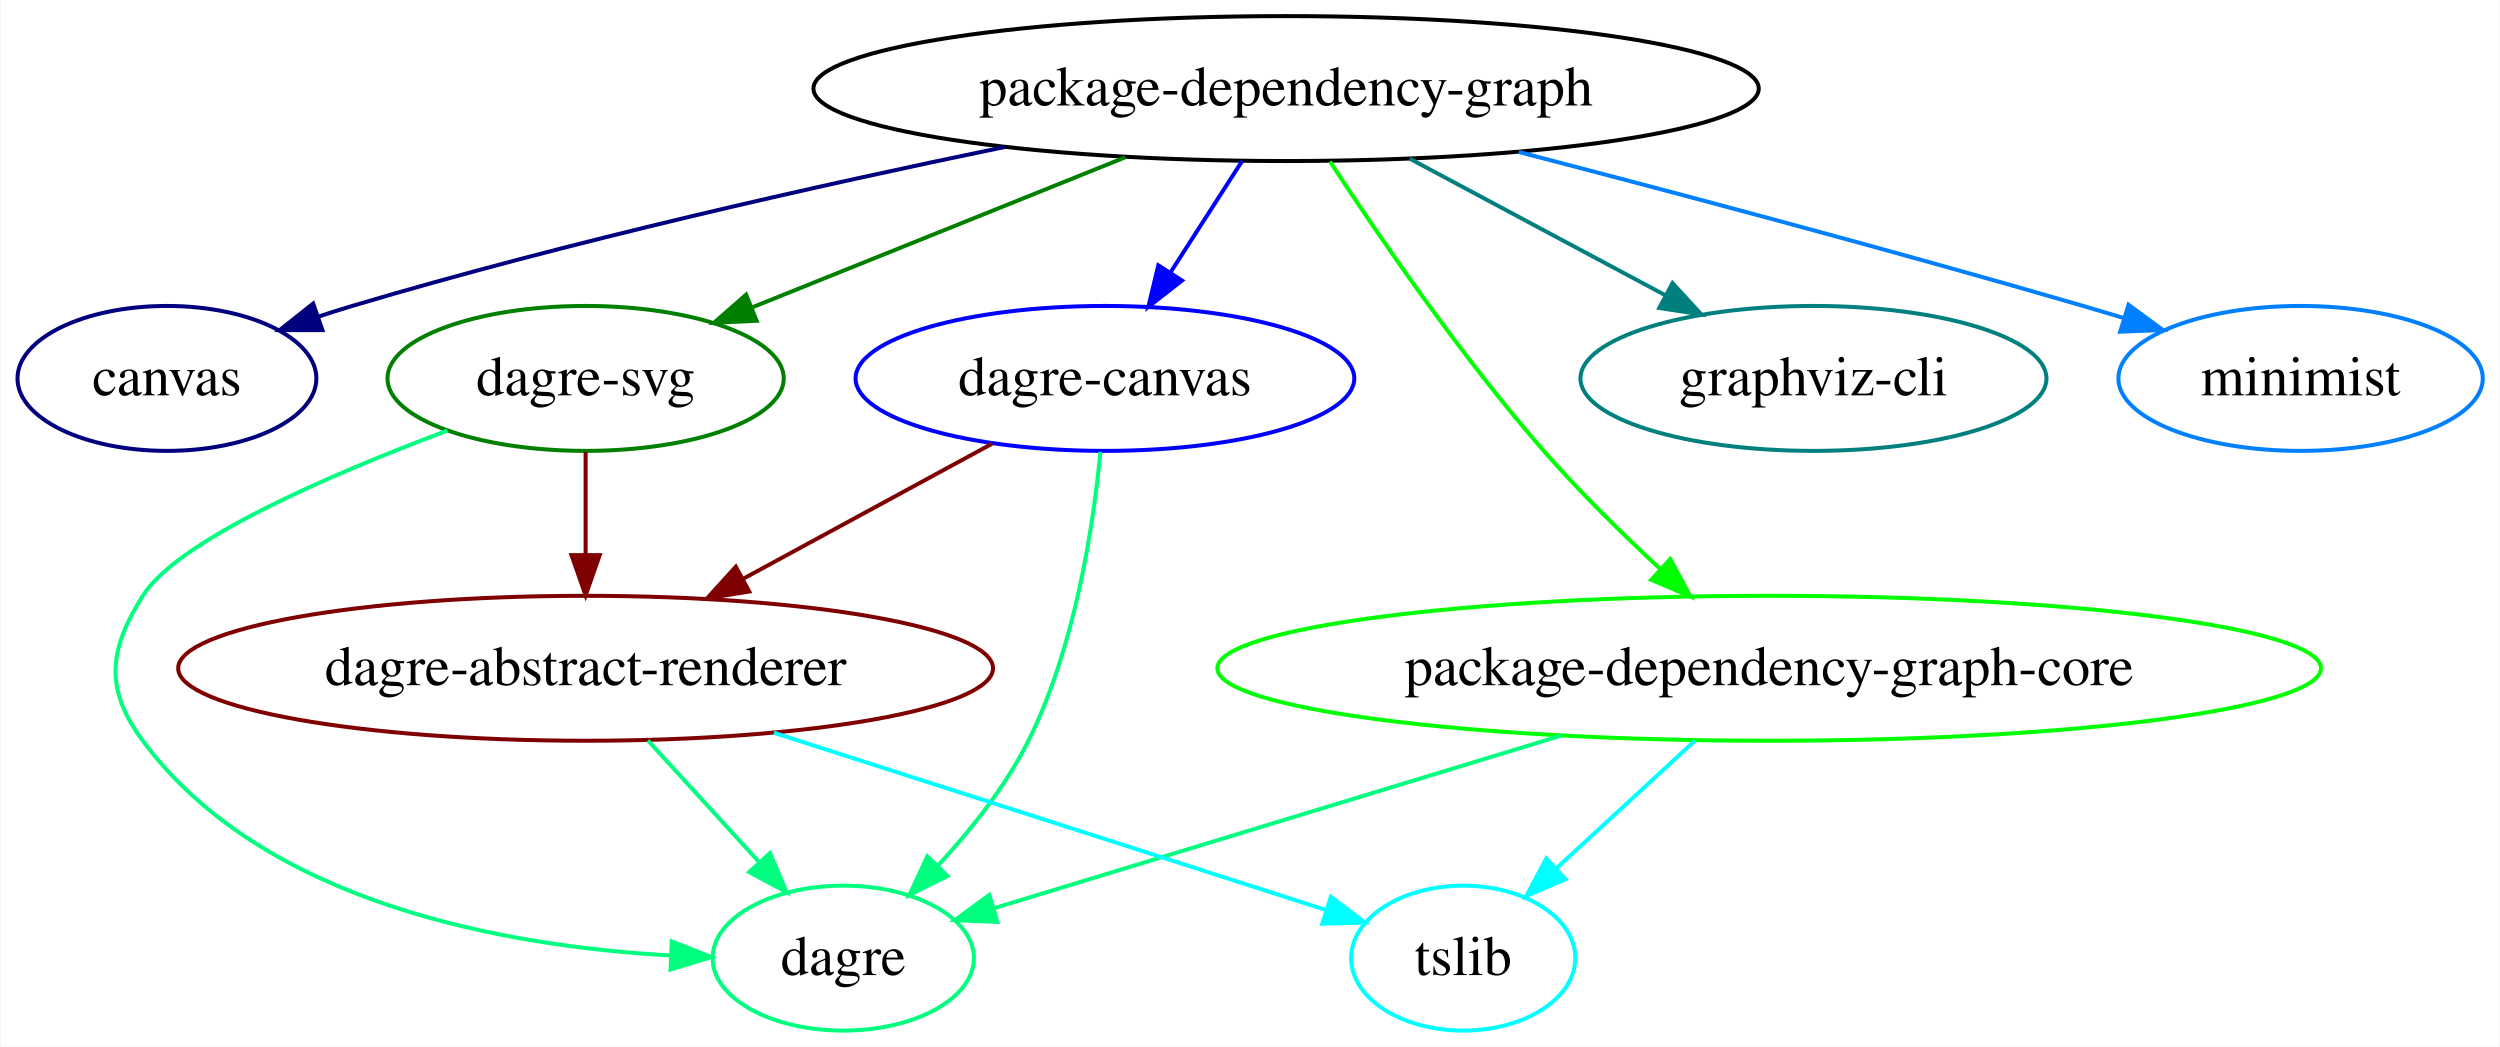
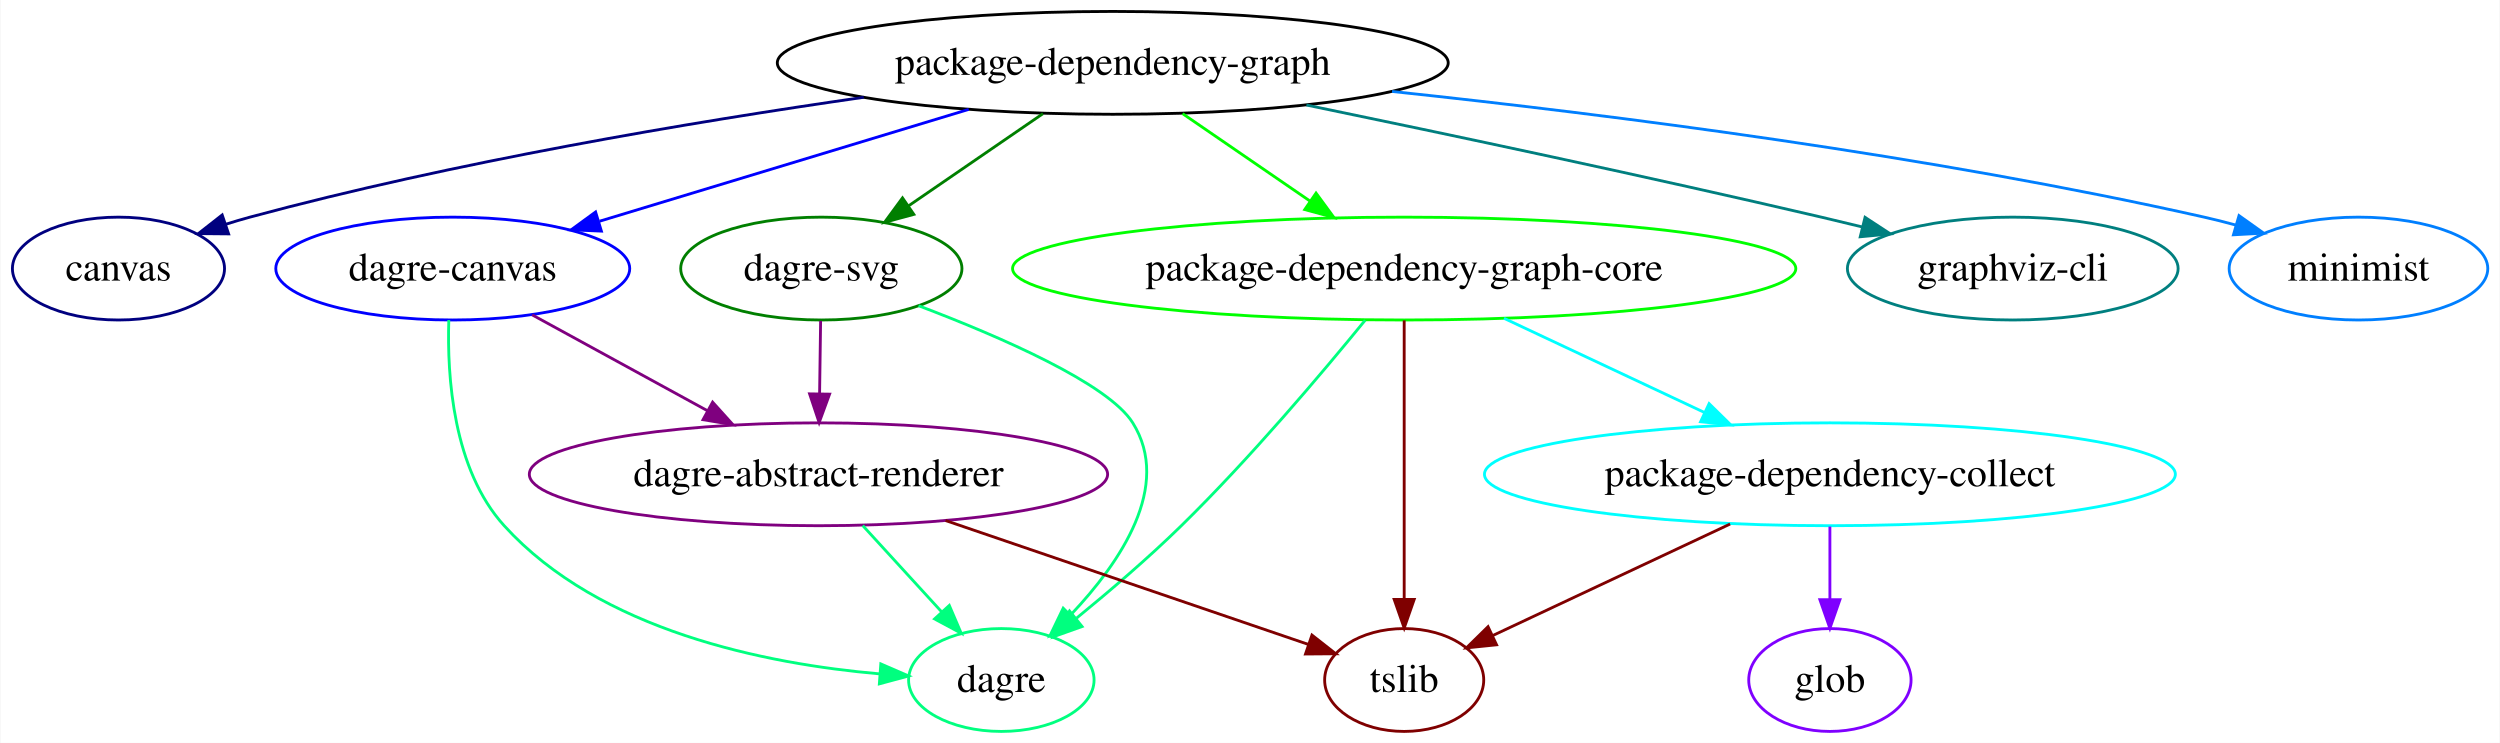
- <svg xmlns="http://www.w3.org/2000/svg" width="621pt" height="260pt" viewBox="0.00 0.00 620.69 260.00">
+ <svg xmlns="http://www.w3.org/2000/svg" width="875pt" height="260pt" viewBox="0.00 0.00 874.69 260.00">
  <g id="graph0" class="graph" transform="scale(1 1) rotate(0) translate(4 256)">
-     <polygon fill="white" stroke="transparent" points="-4,4 -4,-256 616.69,-256 616.69,4 -4,4" />
+     <polygon fill="white" stroke="transparent" points="-4,4 -4,-256 870.69,-256 870.69,4 -4,4" />
    <g id="node1" class="node">
-       <ellipse fill="none" stroke="#000000" cx="315.31" cy="-234" rx="117.41" ry="18" />
-       <text text-anchor="middle" x="315.31" y="-229.8" font-family="Times,serif" font-size="14.00">package-dependency-graph</text>
+       <ellipse fill="none" stroke="#000000" cx="385.31" cy="-234" rx="117.41" ry="18" />
+       <text text-anchor="middle" x="385.31" y="-229.8" font-family="Times,serif" font-size="14.00">package-dependency-graph</text>
    </g>
    <g id="node2" class="node">
      <ellipse fill="none" stroke="#00007f" cx="37.31" cy="-162" rx="37.12" ry="18" />
      <text text-anchor="middle" x="37.31" y="-157.8" font-family="Times,serif" font-size="14.00">canvas</text>
    </g>
    <g id="edge1" class="edge">
-       <path fill="none" stroke="#00007f" d="M245.41,-219.49C199.05,-209.93 137.06,-196 83.31,-180 80.56,-179.18 77.73,-178.28 74.89,-177.34" />
-       <polygon fill="#00007f" stroke="#00007f" points="75.93,-173.99 65.33,-174.01 73.63,-180.6 75.93,-173.99" />
+       <path fill="none" stroke="#00007f" d="M298.16,-221.95C237.34,-213.21 154.61,-199.26 83.31,-180 80.54,-179.25 77.69,-178.4 74.85,-177.5" />
+       <polygon fill="#00007f" stroke="#00007f" points="75.86,-174.14 65.27,-174.24 73.61,-180.77 75.86,-174.14" />
    </g>
    <g id="node3" class="node">
-       <ellipse fill="none" stroke="#0000ff" cx="270.31" cy="-162" rx="61.94" ry="18" />
-       <text text-anchor="middle" x="270.31" y="-157.8" font-family="Times,serif" font-size="14.00">dagre-canvas</text>
+       <ellipse fill="none" stroke="#0000ff" cx="154.31" cy="-162" rx="61.94" ry="18" />
+       <text text-anchor="middle" x="154.31" y="-157.8" font-family="Times,serif" font-size="14.00">dagre-canvas</text>
    </g>
    <g id="edge2" class="edge">
-       <path fill="none" stroke="#0000ff" d="M304.42,-216.05C299.05,-207.71 292.48,-197.49 286.54,-188.25" />
-       <polygon fill="#0000ff" stroke="#0000ff" points="289.45,-186.31 281.1,-179.79 283.57,-190.09 289.45,-186.31" />
+       <path fill="none" stroke="#0000ff" d="M334.9,-217.72C296.64,-206.13 244.22,-190.25 205.71,-178.58" />
+       <polygon fill="#0000ff" stroke="#0000ff" points="206.33,-175.11 195.74,-175.56 204.3,-181.81 206.33,-175.11" />
    </g>
    <g id="node4" class="node">
-       <ellipse fill="none" stroke="#007f00" cx="141.31" cy="-162" rx="49.22" ry="18" />
-       <text text-anchor="middle" x="141.31" y="-157.8" font-family="Times,serif" font-size="14.00">dagre-svg</text>
+       <ellipse fill="none" stroke="#007f00" cx="283.31" cy="-162" rx="49.22" ry="18" />
+       <text text-anchor="middle" x="283.31" y="-157.8" font-family="Times,serif" font-size="14.00">dagre-svg</text>
    </g>
    <g id="edge3" class="edge">
-       <path fill="none" stroke="#007f00" d="M275.39,-216.94C247.66,-205.78 210.79,-190.95 182.73,-179.67" />
-       <polygon fill="#007f00" stroke="#007f00" points="183.79,-176.32 173.21,-175.83 181.18,-182.81 183.79,-176.32" />
+       <path fill="none" stroke="#007f00" d="M360.88,-216.23C346.79,-206.56 328.94,-194.32 313.92,-184.01" />
+       <polygon fill="#007f00" stroke="#007f00" points="315.68,-180.97 305.45,-178.2 311.72,-186.74 315.68,-180.97" />
    </g>
    <g id="node5" class="node">
-       <ellipse fill="none" stroke="#007f7f" cx="446.31" cy="-162" rx="57.88" ry="18" />
-       <text text-anchor="middle" x="446.31" y="-157.8" font-family="Times,serif" font-size="14.00">graphviz-cli</text>
+       <ellipse fill="none" stroke="#007f7f" cx="700.31" cy="-162" rx="57.88" ry="18" />
+       <text text-anchor="middle" x="700.31" y="-157.8" font-family="Times,serif" font-size="14.00">graphviz-cli</text>
    </g>
    <g id="edge4" class="edge">
-       <path fill="none" stroke="#007f7f" d="M346.02,-216.59C365.04,-206.43 389.57,-193.32 409.61,-182.61" />
-       <polygon fill="#007f7f" stroke="#007f7f" points="411.3,-185.68 418.47,-177.88 408,-179.5 411.3,-185.68" />
+       <path fill="none" stroke="#007f7f" d="M453.09,-219.24C503.03,-208.92 572.54,-194.2 633.31,-180 637.96,-178.91 642.78,-177.75 647.61,-176.57" />
+       <polygon fill="#007f7f" stroke="#007f7f" points="648.61,-179.93 657.48,-174.13 646.93,-173.13 648.61,-179.93" />
    </g>
    <g id="node6" class="node">
-       <ellipse fill="none" stroke="#007fff" cx="567.31" cy="-162" rx="45.26" ry="18" />
-       <text text-anchor="middle" x="567.31" y="-157.8" font-family="Times,serif" font-size="14.00">minimist</text>
+       <ellipse fill="none" stroke="#007fff" cx="821.31" cy="-162" rx="45.26" ry="18" />
+       <text text-anchor="middle" x="821.31" y="-157.8" font-family="Times,serif" font-size="14.00">minimist</text>
    </g>
    <g id="edge5" class="edge">
-       <path fill="none" stroke="#007fff" d="M373.11,-218.24C412.7,-207.95 466.33,-193.68 513.31,-180 516.62,-179.04 520.03,-178.02 523.46,-176.98" />
-       <polygon fill="#007fff" stroke="#007fff" points="524.57,-180.3 533.1,-174.02 522.51,-173.61 524.57,-180.3" />
+       <path fill="none" stroke="#007fff" d="M483.06,-223.99C560.73,-215.74 671.78,-201.51 767.31,-180 770.93,-179.19 774.65,-178.24 778.37,-177.23" />
+       <polygon fill="#007fff" stroke="#007fff" points="779.5,-180.54 788.13,-174.4 777.55,-173.82 779.5,-180.54" />
    </g>
    <g id="node7" class="node">
-       <ellipse fill="none" stroke="#00ff00" cx="435.31" cy="-90" rx="137.07" ry="18" />
-       <text text-anchor="middle" x="435.31" y="-85.8" font-family="Times,serif" font-size="14.00">package-dependency-graph-core</text>
+       <ellipse fill="none" stroke="#00ff00" cx="487.31" cy="-162" rx="137.07" ry="18" />
+       <text text-anchor="middle" x="487.31" y="-157.8" font-family="Times,serif" font-size="14.00">package-dependency-graph-core</text>
    </g>
    <g id="edge6" class="edge">
-       <path fill="none" stroke="#00ff00" d="M326.21,-215.88C338.28,-197.42 358.77,-167.5 379.31,-144 388.21,-133.82 398.8,-123.42 408.37,-114.56" />
-       <polygon fill="#00ff00" stroke="#00ff00" points="410.73,-117.14 415.77,-107.82 406.02,-111.97 410.73,-117.14" />
+       <path fill="none" stroke="#00ff00" d="M409.74,-216.23C423.14,-207.04 439.94,-195.51 454.47,-185.54" />
+       <polygon fill="#00ff00" stroke="#00ff00" points="456.46,-188.42 462.72,-179.87 452.5,-182.65 456.46,-188.42" />
    </g>
    <g id="node8" class="node">
-       <ellipse fill="none" stroke="#00ff7f" cx="205.31" cy="-18" rx="32.46" ry="18" />
-       <text text-anchor="middle" x="205.31" y="-13.8" font-family="Times,serif" font-size="14.00">dagre</text>
+       <ellipse fill="none" stroke="#00ff7f" cx="346.31" cy="-18" rx="32.46" ry="18" />
+       <text text-anchor="middle" x="346.31" y="-13.8" font-family="Times,serif" font-size="14.00">dagre</text>
+     </g>
+     <g id="edge12" class="edge">
+       <path fill="none" stroke="#00ff7f" d="M152.93,-143.98C152.29,-124.19 154.4,-91.72 172.31,-72 205.73,-35.2 263.85,-23.62 303.65,-20.15" />
+       <polygon fill="#00ff7f" stroke="#00ff7f" points="304.13,-23.63 313.85,-19.41 303.62,-16.65 304.13,-23.63" />
+     </g>
+     <g id="node11" class="node">
+       <ellipse fill="none" stroke="#7f007f" cx="282.31" cy="-90" rx="101.2" ry="18" />
+       <text text-anchor="middle" x="282.31" y="-85.8" font-family="Times,serif" font-size="14.00">dagre-abstract-renderer</text>
+     </g>
+     <g id="edge13" class="edge">
+       <path fill="none" stroke="#7f007f" d="M182.08,-145.81C200.06,-135.98 223.73,-123.03 243.55,-112.19" />
+       <polygon fill="#7f007f" stroke="#7f007f" points="245.26,-115.25 252.36,-107.38 241.9,-109.11 245.26,-115.25" />
+     </g>
+     <g id="edge14" class="edge">
+       <path fill="none" stroke="#00ff7f" d="M317.34,-149C346.02,-138.12 383.71,-121.74 392.31,-108 406.11,-85.94 388.07,-59.26 370.69,-40.9" />
+       <polygon fill="#00ff7f" stroke="#00ff7f" points="372.92,-38.18 363.37,-33.58 367.96,-43.13 372.92,-38.18" />
+     </g>
+     <g id="edge15" class="edge">
+       <path fill="none" stroke="#7f007f" d="M283.06,-143.7C282.95,-135.98 282.82,-126.71 282.7,-118.11" />
+       <polygon fill="#7f007f" stroke="#7f007f" points="286.2,-118.05 282.55,-108.1 279.2,-118.15 286.2,-118.05" />
+     </g>
+     <g id="edge7" class="edge">
+       <path fill="none" stroke="#00ff7f" d="M473.65,-143.92C458.62,-125.48 433.37,-95.58 409.31,-72 397.81,-60.73 384.23,-49.12 372.63,-39.64" />
+       <polygon fill="#00ff7f" stroke="#00ff7f" points="374.57,-36.71 364.59,-33.16 370.18,-42.16 374.57,-36.71" />
+     </g>
+     <g id="node9" class="node">
+       <ellipse fill="none" stroke="#00ffff" cx="636.31" cy="-90" rx="120.91" ry="18" />
+       <text text-anchor="middle" x="636.31" y="-85.8" font-family="Times,serif" font-size="14.00">package-dependency-collect</text>
+     </g>
+     <g id="edge8" class="edge">
+       <path fill="none" stroke="#00ffff" d="M522.24,-144.59C543.17,-134.76 569.96,-122.17 592.31,-111.67" />
+       <polygon fill="#00ffff" stroke="#00ffff" points="594.03,-114.73 601.59,-107.31 591.05,-108.39 594.03,-114.73" />
+     </g>
+     <g id="node10" class="node">
+       <ellipse fill="none" stroke="#7f0000" cx="487.31" cy="-18" rx="27.84" ry="18" />
+       <text text-anchor="middle" x="487.31" y="-13.8" font-family="Times,serif" font-size="14.00">tslib</text>
+     </g>
+     <g id="edge9" class="edge">
+       <path fill="none" stroke="#7f0000" d="M487.31,-143.87C487.31,-119.67 487.31,-75.21 487.31,-46.39" />
+       <polygon fill="#7f0000" stroke="#7f0000" points="490.81,-46.19 487.31,-36.19 483.81,-46.19 490.81,-46.19" />
+     </g>
+     <g id="edge17" class="edge">
+       <path fill="none" stroke="#7f0000" d="M601.38,-72.59C576.16,-60.74 542.44,-44.9 518.21,-33.52" />
+       <polygon fill="#7f0000" stroke="#7f0000" points="519.64,-30.32 509.1,-29.24 516.66,-36.66 519.64,-30.32" />
+     </g>
+     <g id="node12" class="node">
+       <ellipse fill="none" stroke="#7f00ff" cx="636.31" cy="-18" rx="28.41" ry="18" />
+       <text text-anchor="middle" x="636.31" y="-13.8" font-family="Times,serif" font-size="14.00">glob</text>
+     </g>
+     <g id="edge16" class="edge">
+       <path fill="none" stroke="#7f00ff" d="M636.31,-71.7C636.31,-63.98 636.31,-54.71 636.31,-46.11" />
+       <polygon fill="#7f00ff" stroke="#7f00ff" points="639.81,-46.1 636.31,-36.1 632.81,-46.1 639.81,-46.1" />
+     </g>
+     <g id="edge10" class="edge">
+       <path fill="none" stroke="#00ff7f" d="M297.8,-72.05C306.09,-62.99 316.42,-51.69 325.41,-41.86" />
+       <polygon fill="#00ff7f" stroke="#00ff7f" points="328.1,-44.1 332.27,-34.36 322.94,-39.37 328.1,-44.1" />
    </g>
    <g id="edge11" class="edge">
-       <path fill="none" stroke="#00ff7f" d="M269.19,-143.76C267.42,-125.19 262.87,-95.19 251.31,-72 245.67,-60.7 237.06,-49.86 228.81,-40.97" />
-       <polygon fill="#00ff7f" stroke="#00ff7f" points="231.21,-38.41 221.73,-33.68 226.19,-43.29 231.21,-38.41" />
-     </g>
-     <g id="node10" class="node">
-       <ellipse fill="none" stroke="#7f0000" cx="141.31" cy="-90" rx="101.2" ry="18" />
-       <text text-anchor="middle" x="141.31" y="-85.8" font-family="Times,serif" font-size="14.00">dagre-abstract-renderer</text>
-     </g>
-     <g id="edge12" class="edge">
-       <path fill="none" stroke="#7f0000" d="M242.32,-145.81C224.2,-135.98 200.34,-123.03 180.37,-112.19" />
-       <polygon fill="#7f0000" stroke="#7f0000" points="181.95,-109.07 171.5,-107.38 178.62,-115.23 181.95,-109.07" />
-     </g>
-     <g id="edge13" class="edge">
-       <path fill="none" stroke="#00ff7f" d="M106.97,-149.05C78.03,-138.19 39.99,-121.82 31.31,-108 22.8,-94.45 21.79,-84.86 31.31,-72 61.29,-31.53 121.44,-20.92 162.54,-18.66" />
-       <polygon fill="#00ff7f" stroke="#00ff7f" points="162.7,-22.16 172.55,-18.26 162.42,-15.17 162.7,-22.16" />
-     </g>
-     <g id="edge14" class="edge">
-       <path fill="none" stroke="#7f0000" d="M141.31,-143.7C141.31,-135.98 141.31,-126.71 141.31,-118.11" />
-       <polygon fill="#7f0000" stroke="#7f0000" points="144.81,-118.1 141.31,-108.1 137.81,-118.1 144.81,-118.1" />
-     </g>
-     <g id="edge7" class="edge">
-       <path fill="none" stroke="#00ff7f" d="M383.69,-73.29C340.9,-60.27 281.07,-42.06 242.75,-30.4" />
-       <polygon fill="#00ff7f" stroke="#00ff7f" points="243.61,-27 233.02,-27.43 241.57,-33.69 243.61,-27" />
-     </g>
-     <g id="node9" class="node">
-       <ellipse fill="none" stroke="#00ffff" cx="359.31" cy="-18" rx="27.84" ry="18" />
-       <text text-anchor="middle" x="359.31" y="-13.8" font-family="Times,serif" font-size="14.00">tslib</text>
-     </g>
-     <g id="edge8" class="edge">
-       <path fill="none" stroke="#00ffff" d="M416.91,-72.05C406.59,-62.55 393.61,-50.59 382.59,-40.44" />
-       <polygon fill="#00ffff" stroke="#00ffff" points="384.7,-37.62 374.97,-33.42 379.95,-42.77 384.7,-37.62" />
-     </g>
-     <g id="edge9" class="edge">
-       <path fill="none" stroke="#00ff7f" d="M156.8,-72.05C165.09,-62.99 175.42,-51.69 184.41,-41.86" />
-       <polygon fill="#00ff7f" stroke="#00ff7f" points="187.1,-44.1 191.27,-34.36 181.94,-39.37 187.1,-44.1" />
-     </g>
-     <g id="edge10" class="edge">
-       <path fill="none" stroke="#00ffff" d="M188.08,-73.98C229.24,-60.76 288.23,-41.83 325.12,-29.98" />
-       <polygon fill="#00ffff" stroke="#00ffff" points="326.45,-33.23 334.9,-26.84 324.31,-26.56 326.45,-33.23" />
+       <path fill="none" stroke="#7f0000" d="M326.79,-73.81C364.95,-60.78 419.1,-42.29 453.71,-30.47" />
+       <polygon fill="#7f0000" stroke="#7f0000" points="455.03,-33.72 463.36,-27.18 452.77,-27.1 455.03,-33.72" />
    </g>
  </g>
</svg>
